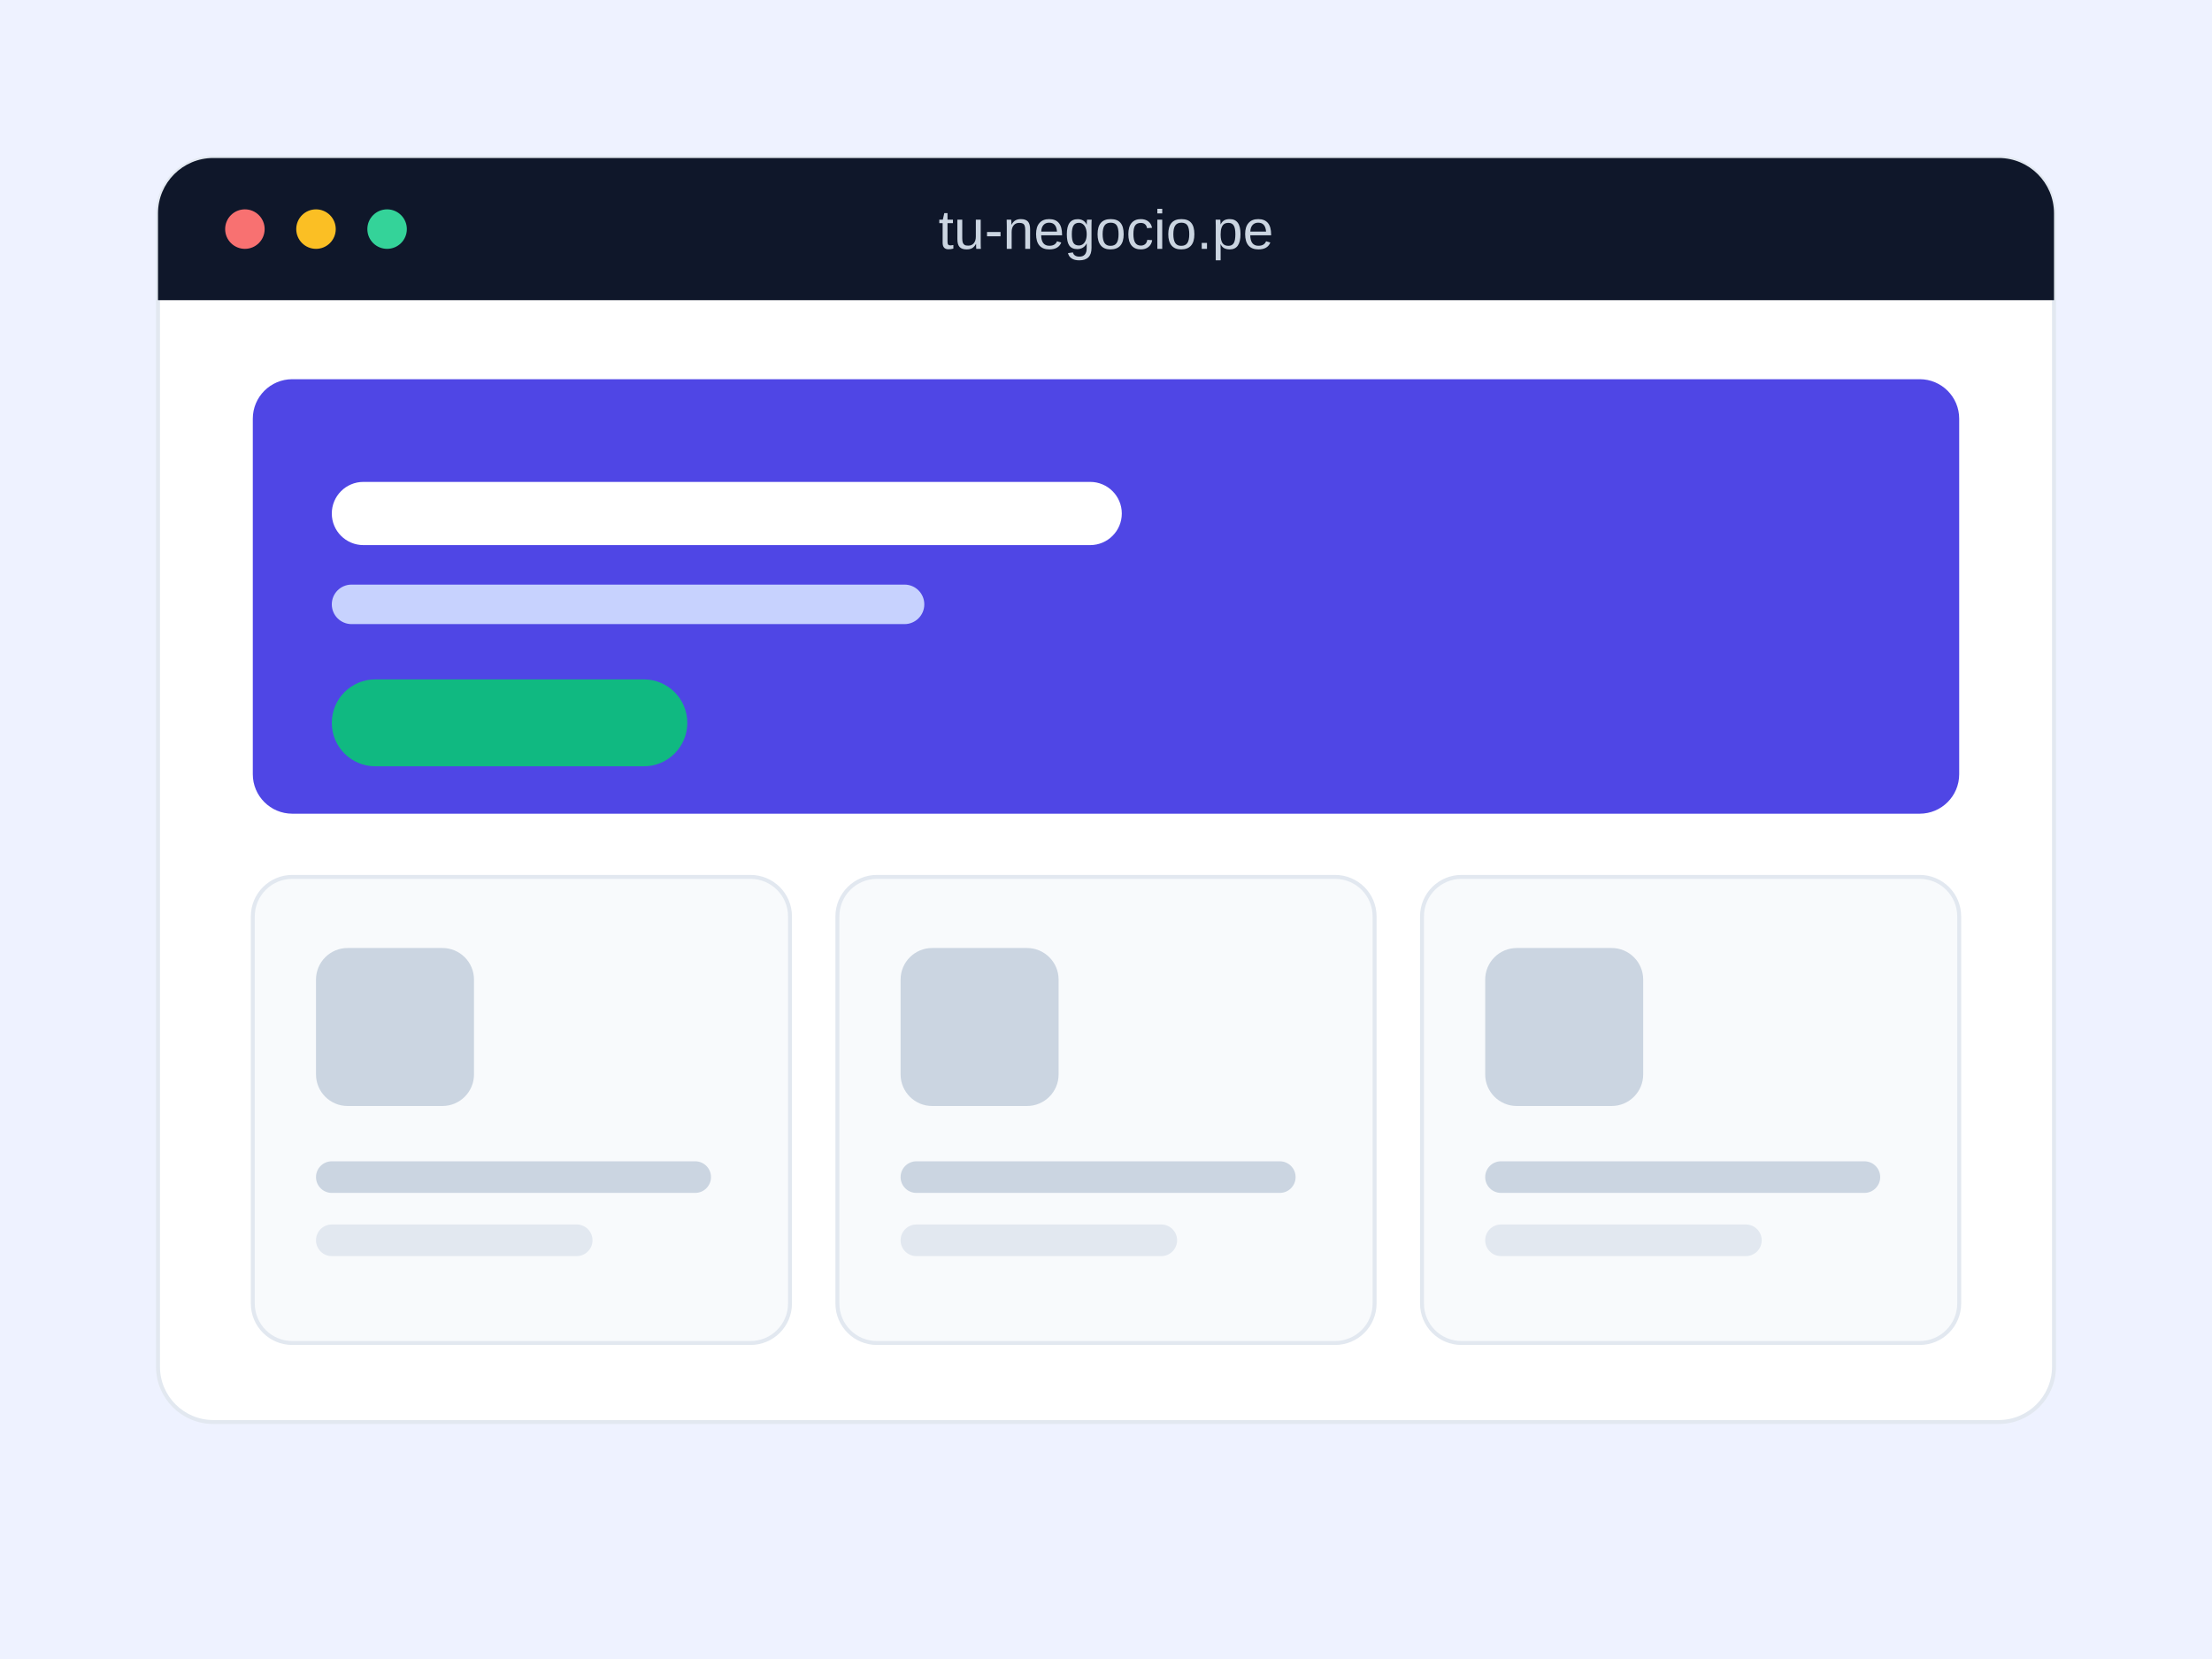
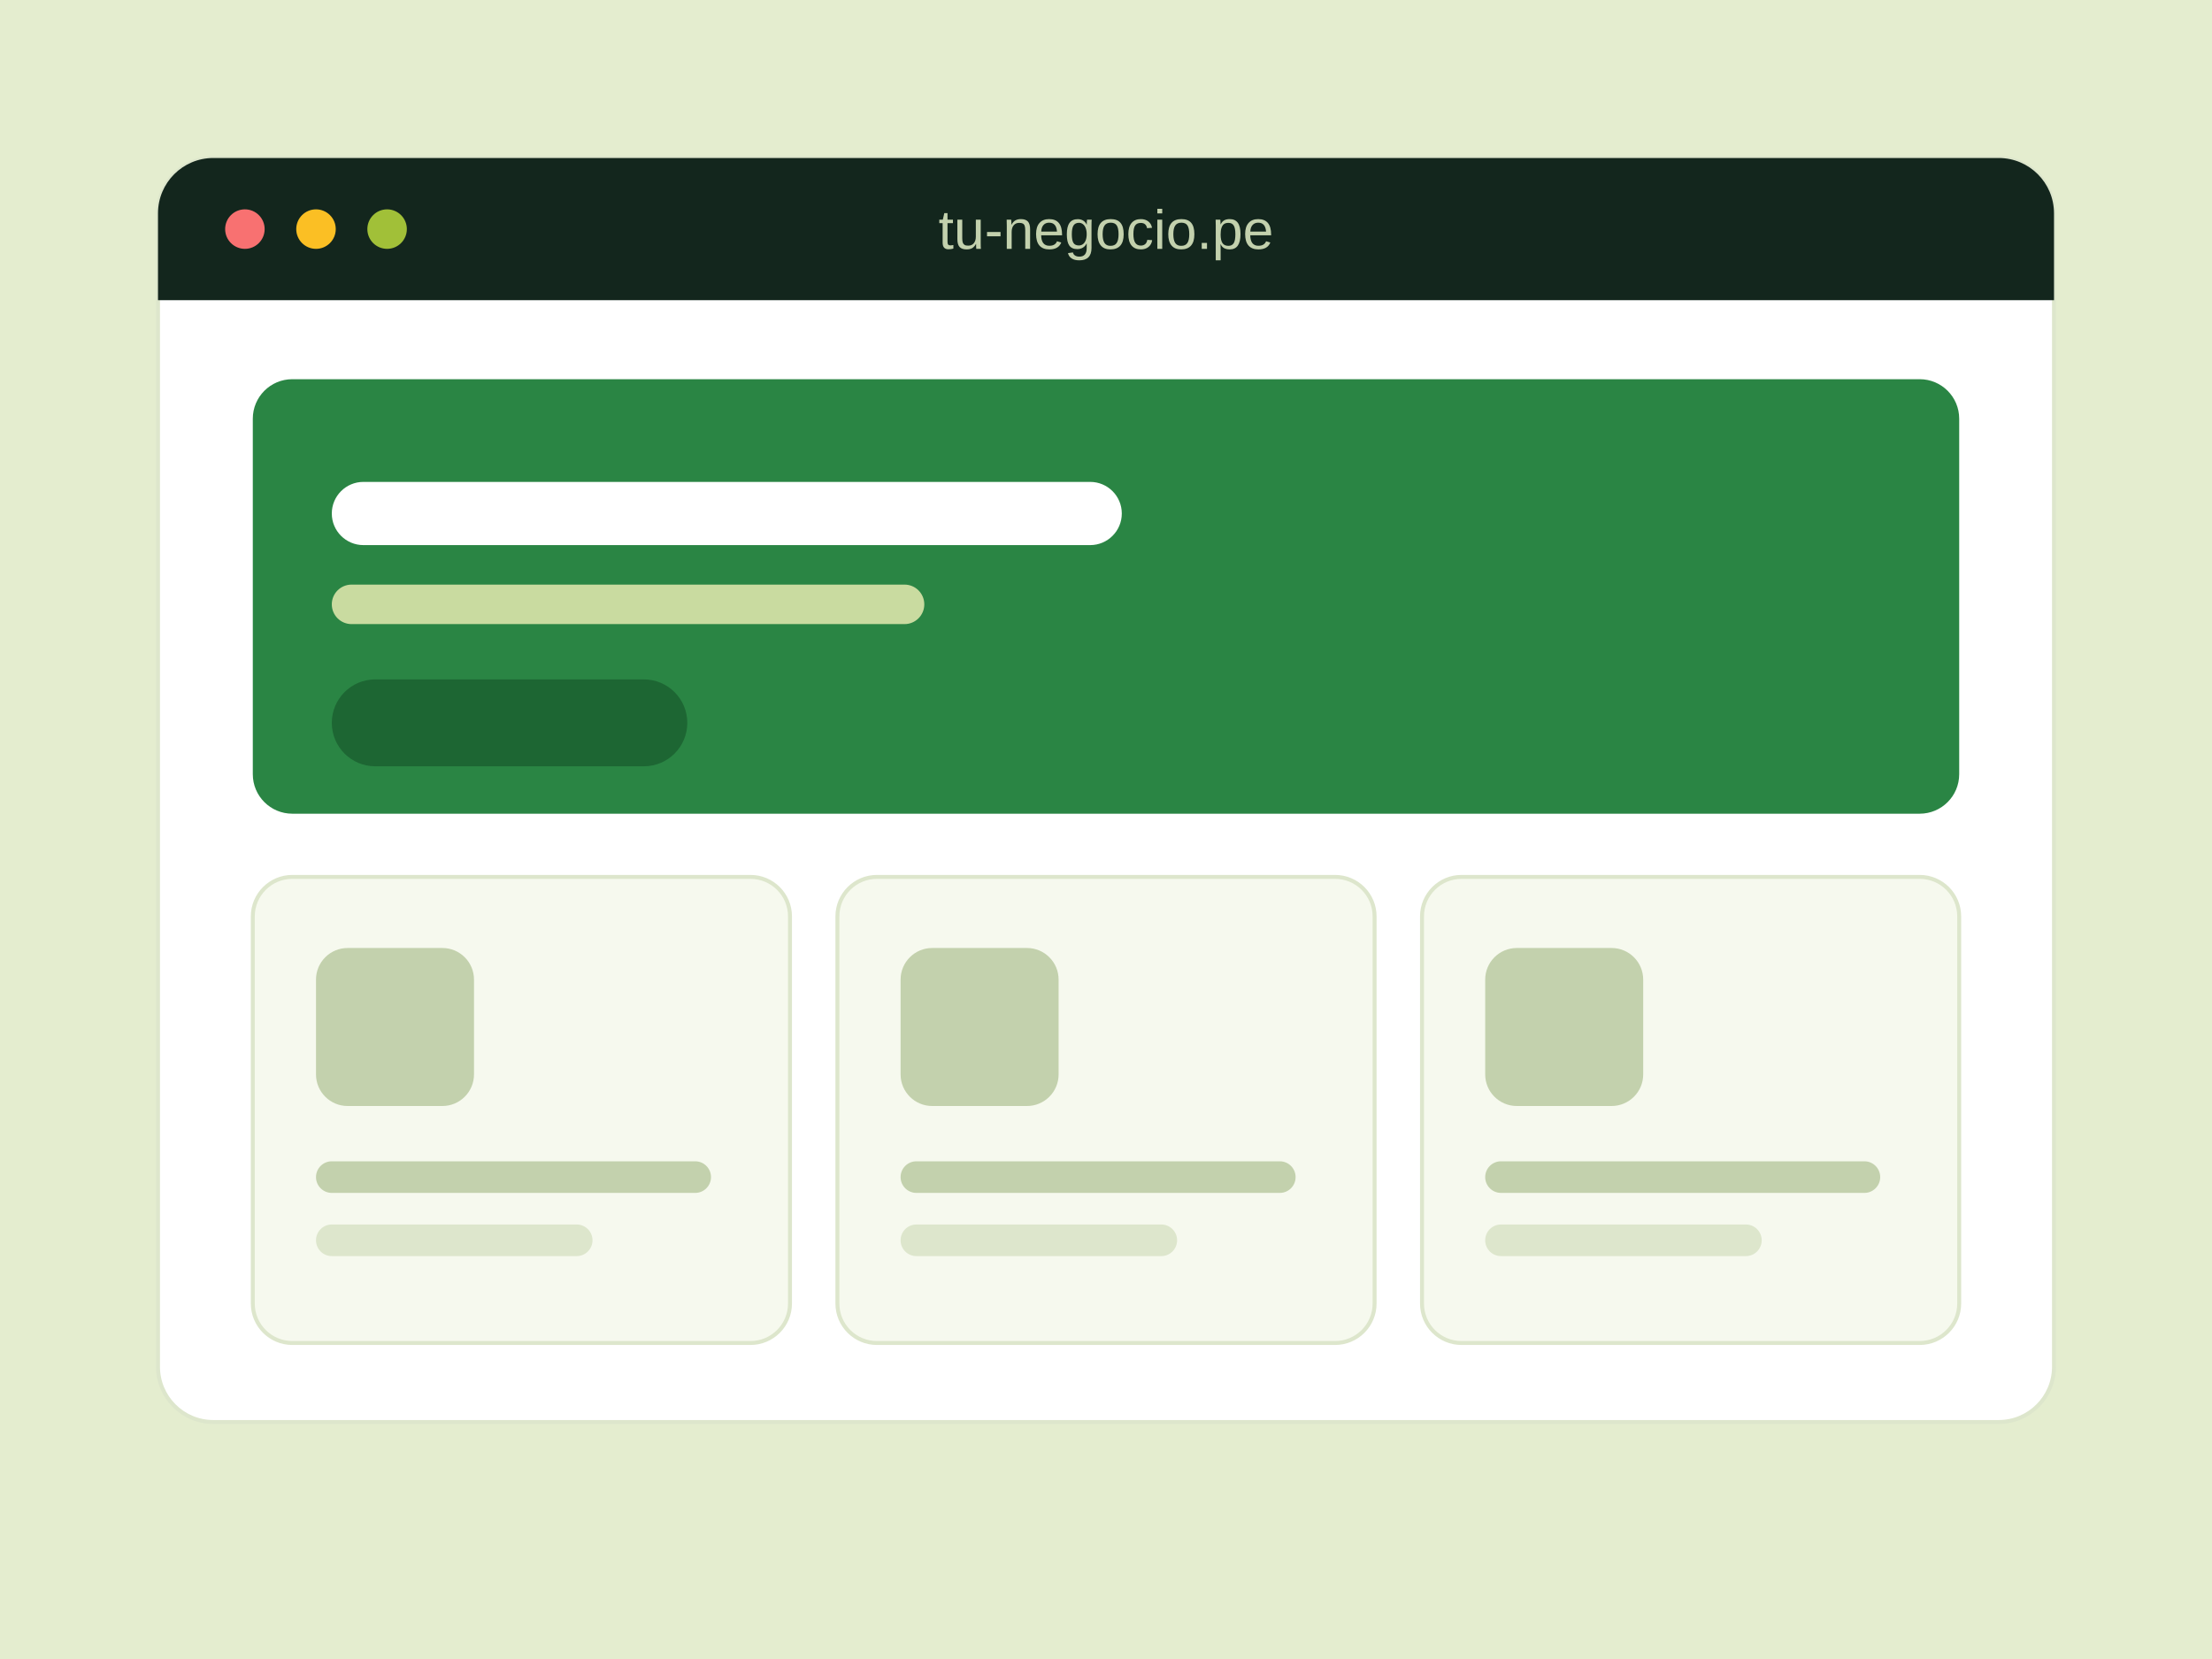
<svg xmlns="http://www.w3.org/2000/svg" width="560" height="420" viewBox="0 0 560 420">
-   <rect width="560" height="420" fill="#EEF2FF" />
-   <rect x="40" y="40" width="480" height="320" rx="14" fill="#fff" stroke="#E2E8F0" />
-   <path d="M54 40h452a14 14 0 0 1 14 14v22H40V54a14 14 0 0 1 14-14z" fill="#0F172A" />
+   <rect width="560" height="420" fill="#e4edcf" />
+   <rect x="40" y="40" width="480" height="320" rx="14" fill="#fff" stroke="#dde6cc" />
+   <path d="M54 40h452a14 14 0 0 1 14 14v22H40V54a14 14 0 0 1 14-14z" fill="#13261d" />
  <circle cx="62" cy="58" r="5" fill="#F87171" />
  <circle cx="80" cy="58" r="5" fill="#FBBF24" />
-   <circle cx="98" cy="58" r="5" fill="#34D399" />
-   <text x="280" y="63" text-anchor="middle" font-family="Segoe UI, Arial, sans-serif" font-size="14" fill="#CBD5E1">tu-negocio.pe</text>
-   <rect x="64" y="96" width="432" height="110" rx="10" fill="#4F46E5" />
+   <circle cx="98" cy="58" r="5" fill="#a1c038" />
+   <text x="280" y="63" text-anchor="middle" font-family="Segoe UI, Arial, sans-serif" font-size="14" fill="#c3d1ad">tu-negocio.pe</text>
+   <rect x="64" y="96" width="432" height="110" rx="10" fill="#2a8544" />
  <rect x="84" y="122" width="200" height="16" rx="8" fill="#fff" />
-   <rect x="84" y="148" width="150" height="10" rx="5" fill="#C7D2FE" />
-   <rect x="84" y="172" width="90" height="22" rx="11" fill="#10B981" />
-   <rect x="64" y="222" width="136" height="118" rx="10" fill="#F8FAFC" stroke="#E2E8F0" />
-   <rect x="80" y="240" width="40" height="40" rx="8" fill="#CBD5E1" />
-   <rect x="80" y="294" width="100" height="8" rx="4" fill="#CBD5E1" />
-   <rect x="80" y="310" width="70" height="8" rx="4" fill="#E2E8F0" />
-   <rect x="212" y="222" width="136" height="118" rx="10" fill="#F8FAFC" stroke="#E2E8F0" />
-   <rect x="228" y="240" width="40" height="40" rx="8" fill="#CBD5E1" />
-   <rect x="228" y="294" width="100" height="8" rx="4" fill="#CBD5E1" />
-   <rect x="228" y="310" width="70" height="8" rx="4" fill="#E2E8F0" />
-   <rect x="360" y="222" width="136" height="118" rx="10" fill="#F8FAFC" stroke="#E2E8F0" />
-   <rect x="376" y="240" width="40" height="40" rx="8" fill="#CBD5E1" />
-   <rect x="376" y="294" width="100" height="8" rx="4" fill="#CBD5E1" />
-   <rect x="376" y="310" width="70" height="8" rx="4" fill="#E2E8F0" />
+   <rect x="84" y="148" width="150" height="10" rx="5" fill="#c9dba0" />
+   <rect x="84" y="172" width="90" height="22" rx="11" fill="#1d6633" />
+   <rect x="64" y="222" width="136" height="118" rx="10" fill="#f6f9ee" stroke="#dde6cc" />
+   <rect x="80" y="240" width="40" height="40" rx="8" fill="#c3d1ad" />
+   <rect x="80" y="294" width="100" height="8" rx="4" fill="#c3d1ad" />
+   <rect x="80" y="310" width="70" height="8" rx="4" fill="#dde6cc" />
+   <rect x="212" y="222" width="136" height="118" rx="10" fill="#f6f9ee" stroke="#dde6cc" />
+   <rect x="228" y="240" width="40" height="40" rx="8" fill="#c3d1ad" />
+   <rect x="228" y="294" width="100" height="8" rx="4" fill="#c3d1ad" />
+   <rect x="228" y="310" width="70" height="8" rx="4" fill="#dde6cc" />
+   <rect x="360" y="222" width="136" height="118" rx="10" fill="#f6f9ee" stroke="#dde6cc" />
+   <rect x="376" y="240" width="40" height="40" rx="8" fill="#c3d1ad" />
+   <rect x="376" y="294" width="100" height="8" rx="4" fill="#c3d1ad" />
+   <rect x="376" y="310" width="70" height="8" rx="4" fill="#dde6cc" />
</svg>
